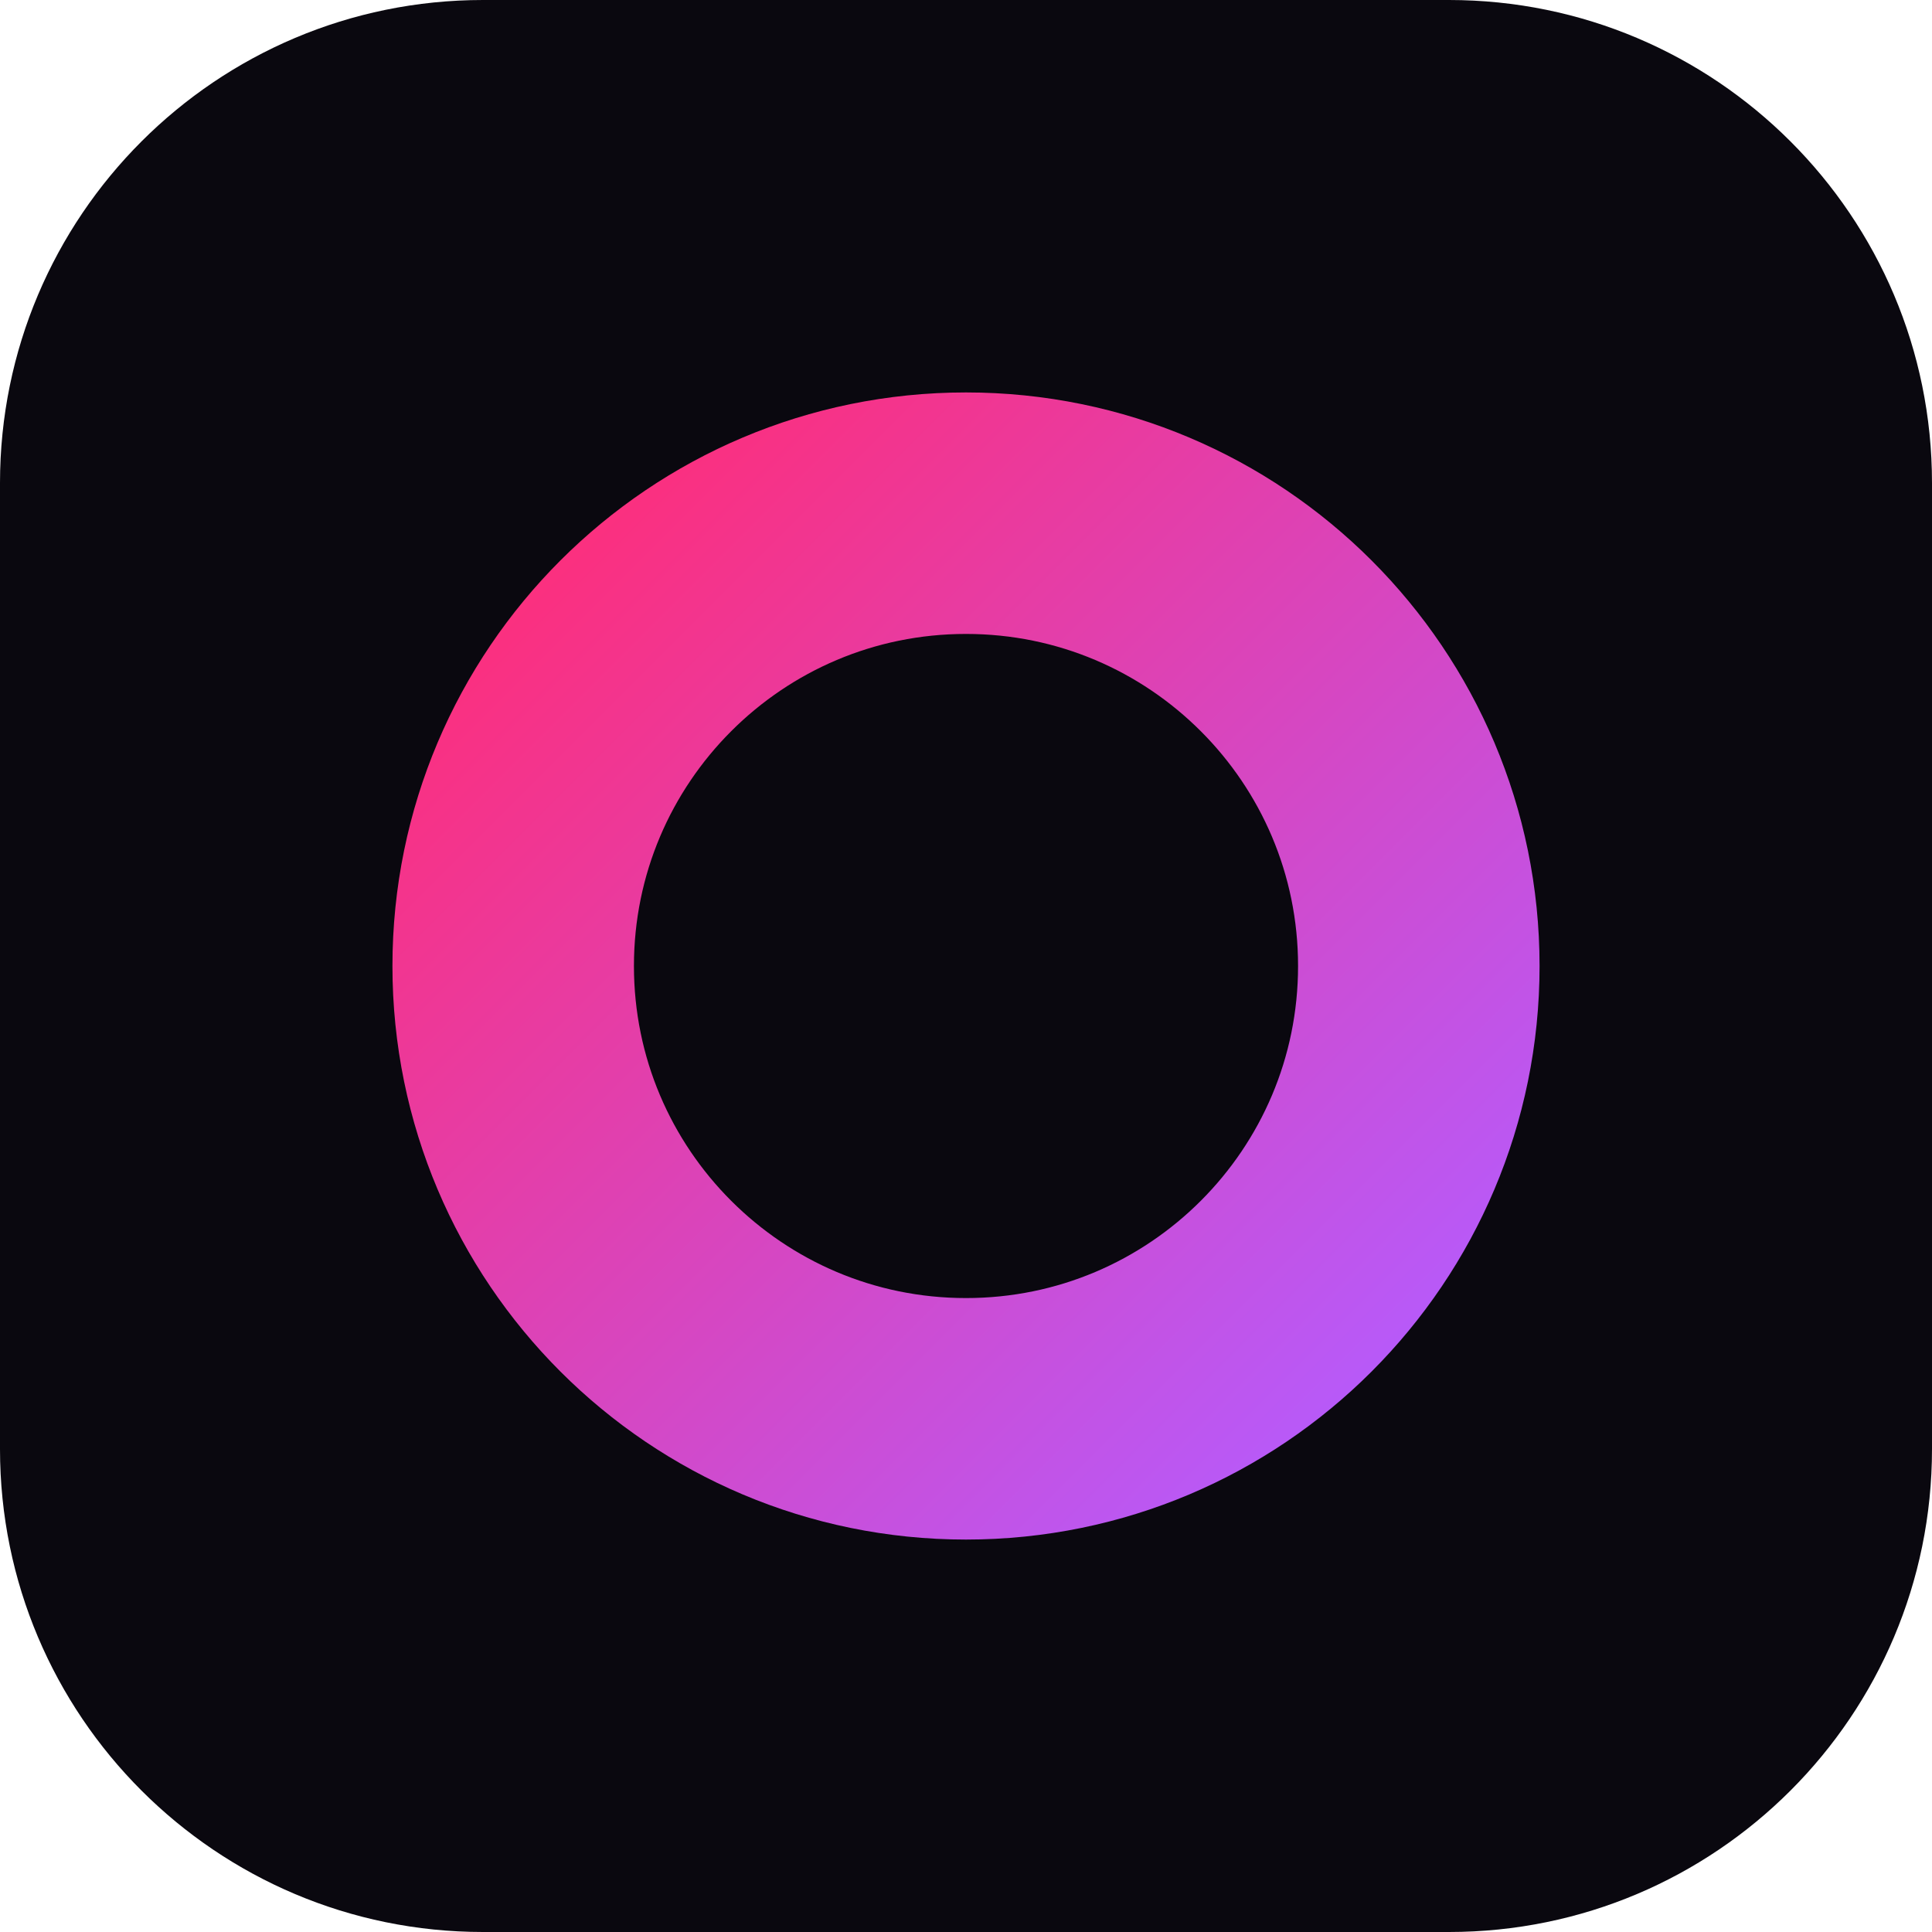
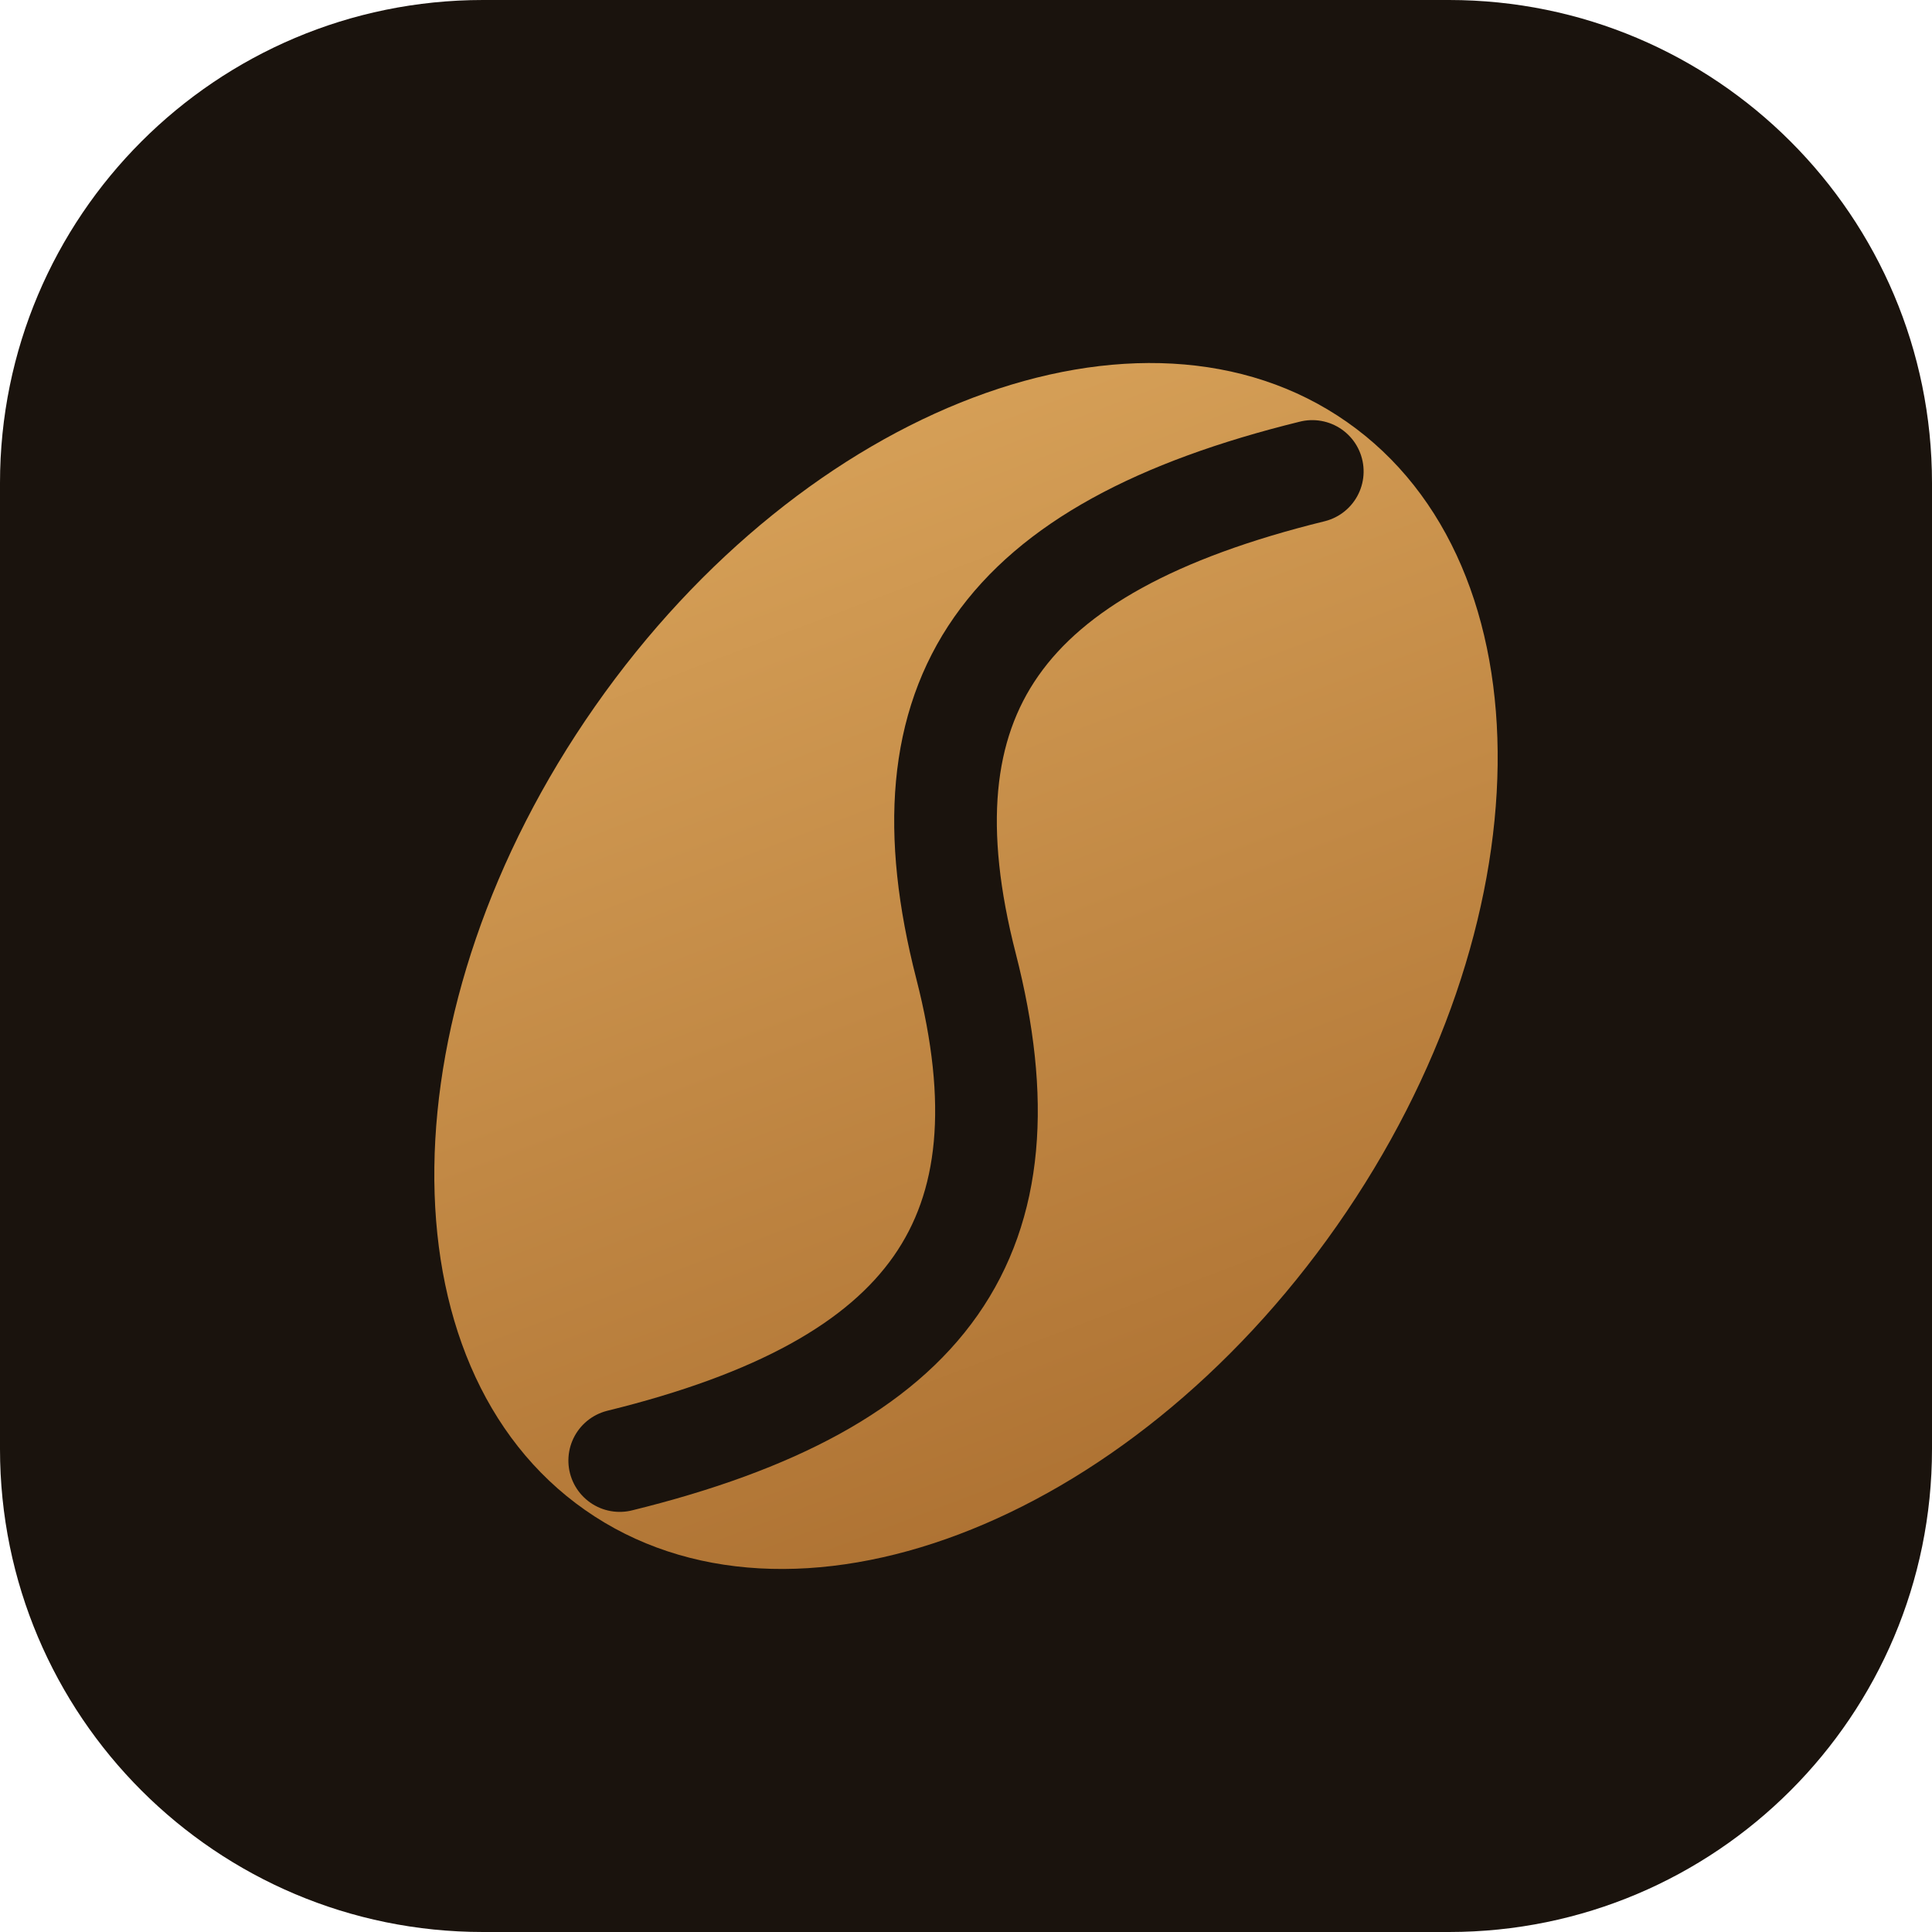
<svg xmlns="http://www.w3.org/2000/svg" viewBox="0 0 64 64">
  <defs>
-     <linearGradient id="o" x1="0" y1="0" x2="1" y2="1">
-       <stop offset="0" stop-color="#ff2d78" />
-       <stop offset="1" stop-color="#b45cff" />
+     <linearGradient id="b" x1="0" y1="0" x2="1" y2="1">
+       <stop offset="0" stop-color="#dda85e" />
+       <stop offset="1" stop-color="#a76a2c" />
    </linearGradient>
  </defs>
-   <rect width="64" height="64" rx="16" fill="#0a080f" />
-   <circle cx="32" cy="32" r="15" fill="none" stroke="url(#o)" stroke-width="8" />
+   <rect width="64" height="64" rx="16" fill="#1a130d" />
+   <g transform="rotate(35 32 32)">
+     <ellipse cx="32" cy="32" rx="15" ry="22" fill="url(#b)" />
+     <path d="M32 12 C25 20 25 26 32 32 C39 38 39 44 32 52" fill="none" stroke="#1a130d" stroke-width="3.4" stroke-linecap="round" />
+   </g>
</svg>
